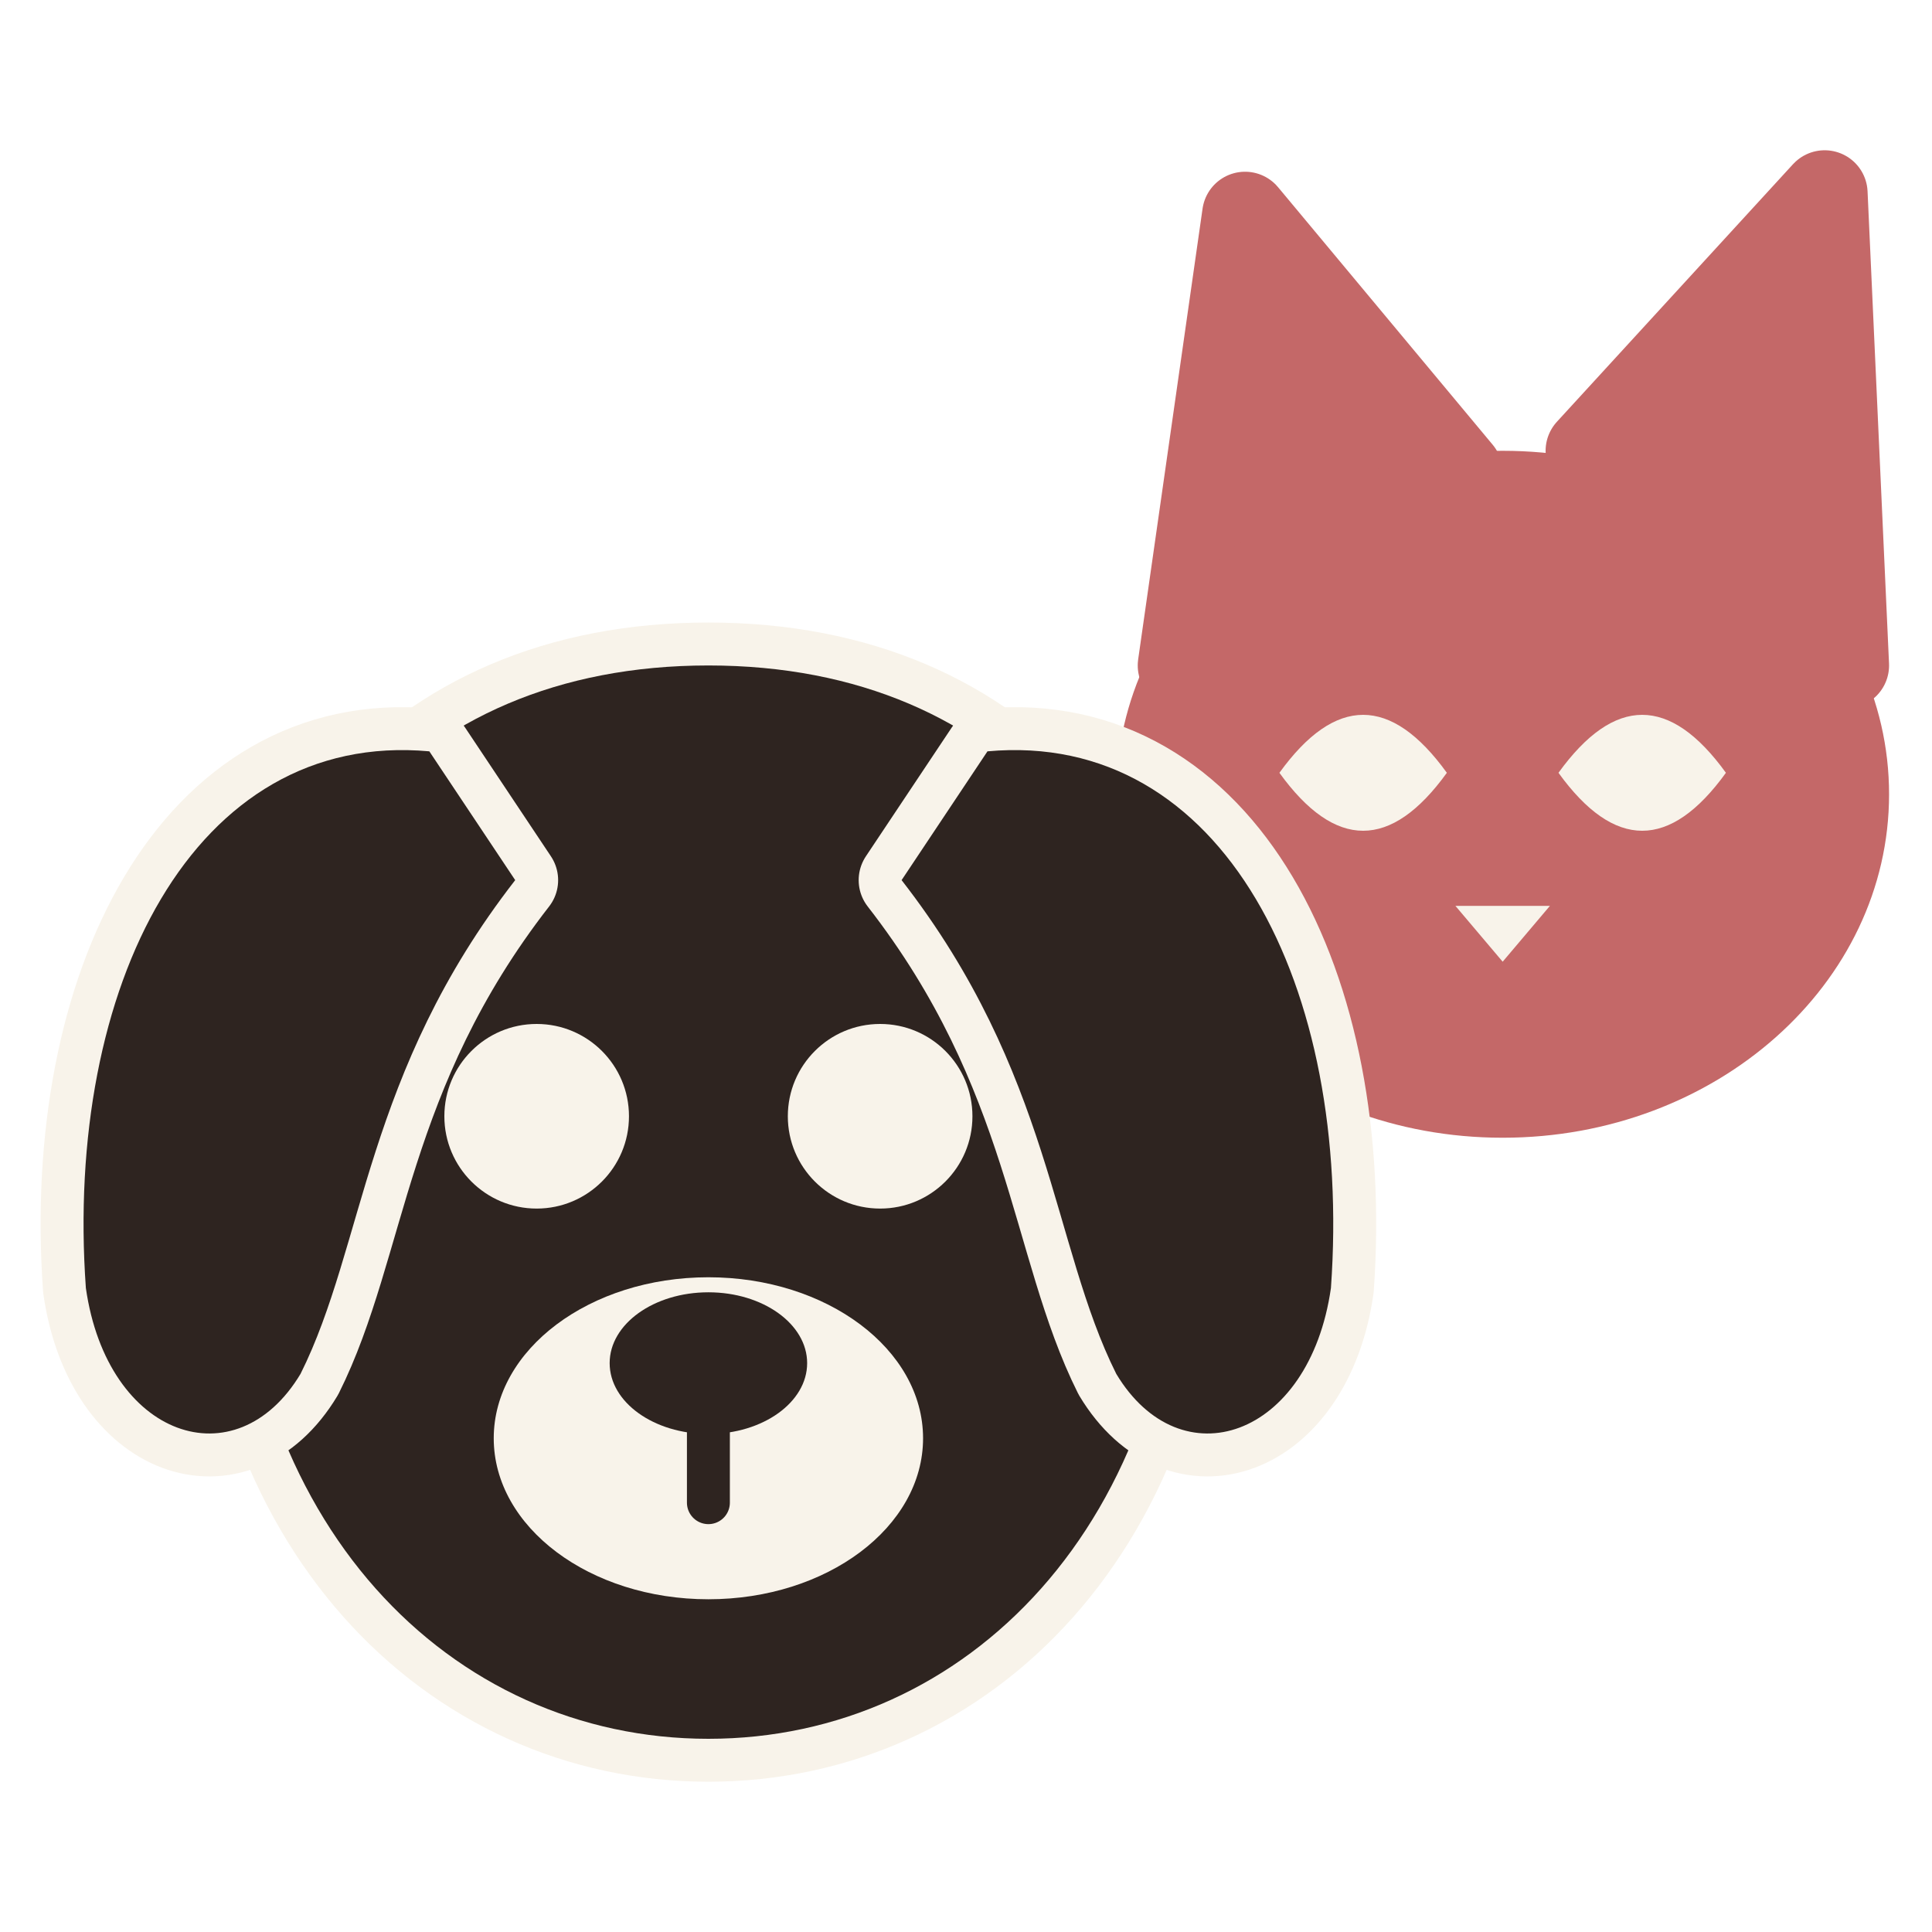
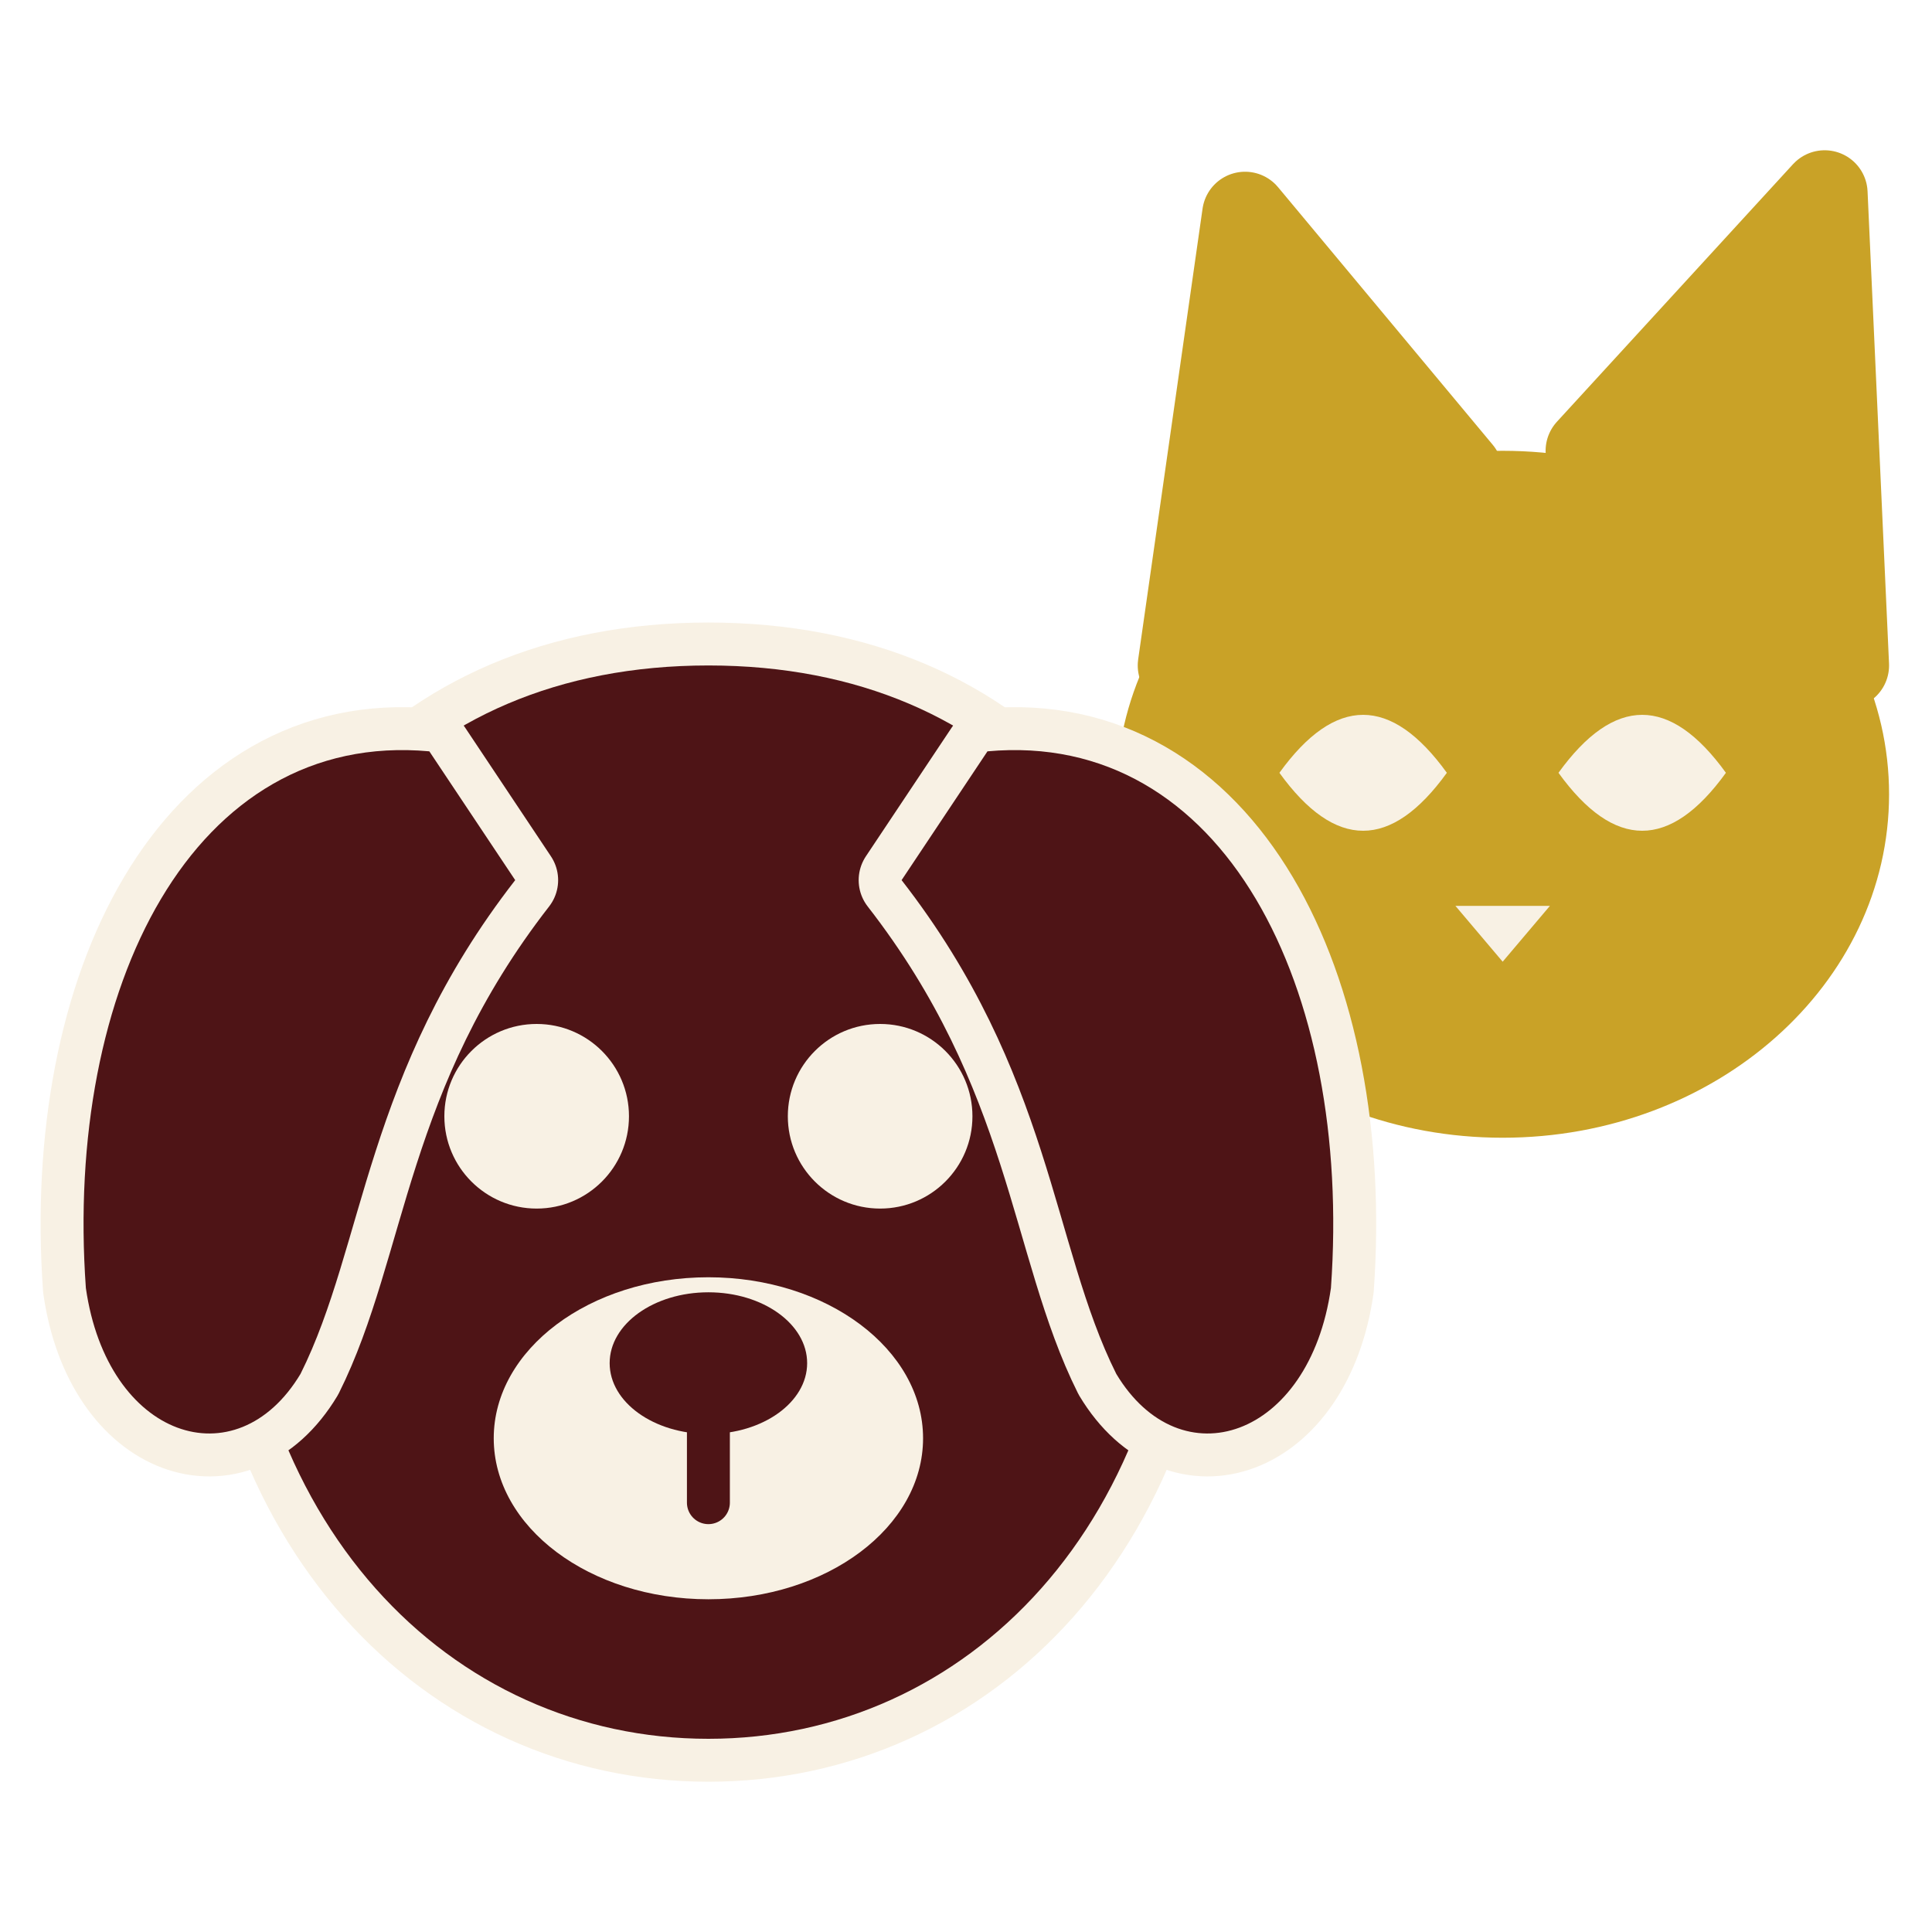
<svg xmlns="http://www.w3.org/2000/svg" viewBox="5 5 90 90" role="img" aria-label="Prime Origins">
-   <g fill="#c46868" stroke="#c46868" stroke-width="4" stroke-linejoin="round">
+   <g fill="#c9a227" stroke="#c9a227" stroke-width="4" stroke-linejoin="round">
    <path d="M60 36 L63 15 L73 27 Z M79 26 L90 14 L91 36 Z" />
  </g>
-   <ellipse cx="75" cy="42" rx="18" ry="16" fill="#c46868" />
-   <path d="M64.6 41 Q68.5 35.6 72.4 41 Q68.5 46.4 64.6 41 Z M77.6 41 Q81.5 35.6 85.4 41 Q81.5 46.4 77.6 41 Z M72.8 47.2 h4.4 l-2.2 2.6 z" fill="#f8f3ea" />
-   <g fill="#2e2420" stroke="#f8f3ea" stroke-width="4" paint-order="stroke" stroke-linejoin="round">
+   <ellipse cx="75" cy="42" rx="18" ry="16" fill="#c9a227" />
+   <path d="M64.6 41 Q68.5 35.6 72.4 41 Q68.5 46.4 64.6 41 Z M77.6 41 Q81.5 35.6 85.4 41 Q81.5 46.4 77.6 41 Z M72.8 47.2 h4.4 l-2.2 2.6 z" fill="#f8f1e4" />
+   <g fill="#4e1416" stroke="#f8f1e4" stroke-width="4" paint-order="stroke" stroke-linejoin="round">
    <path d="M38 36 C52 36 60 46 60 60 C60 76 50 86 38 86 C26 86 16 76 16 60 C16 46 24 36 38 36 Z" />
    <path d="M25 40 C14 39 8 51 9 65 C10 72 16 74 19 69 C22 63 22 55 29 46 Z" />
    <path d="M51 40 C62 39 68 51 67 65 C66 72 60 74 57 69 C54 63 54 55 47 46 Z" />
  </g>
-   <circle cx="30" cy="57" r="4.3" fill="#f8f3ea" />
-   <circle cx="46" cy="57" r="4.3" fill="#f8f3ea" />
-   <ellipse cx="38" cy="72" rx="10" ry="7.5" fill="#f8f3ea" />
-   <ellipse cx="38" cy="68.5" rx="4.6" ry="3.3" fill="#2e2420" />
-   <path d="M38 71.5 V75" stroke="#2e2420" stroke-width="2" stroke-linecap="round" />
+   <circle cx="30" cy="57" r="4.3" fill="#f8f1e4" />
+   <circle cx="46" cy="57" r="4.3" fill="#f8f1e4" />
+   <ellipse cx="38" cy="72" rx="10" ry="7.5" fill="#f8f1e4" />
+   <ellipse cx="38" cy="68.5" rx="4.6" ry="3.3" fill="#4e1416" />
+   <path d="M38 71.5 V75" stroke="#4e1416" stroke-width="2" stroke-linecap="round" />
</svg>
